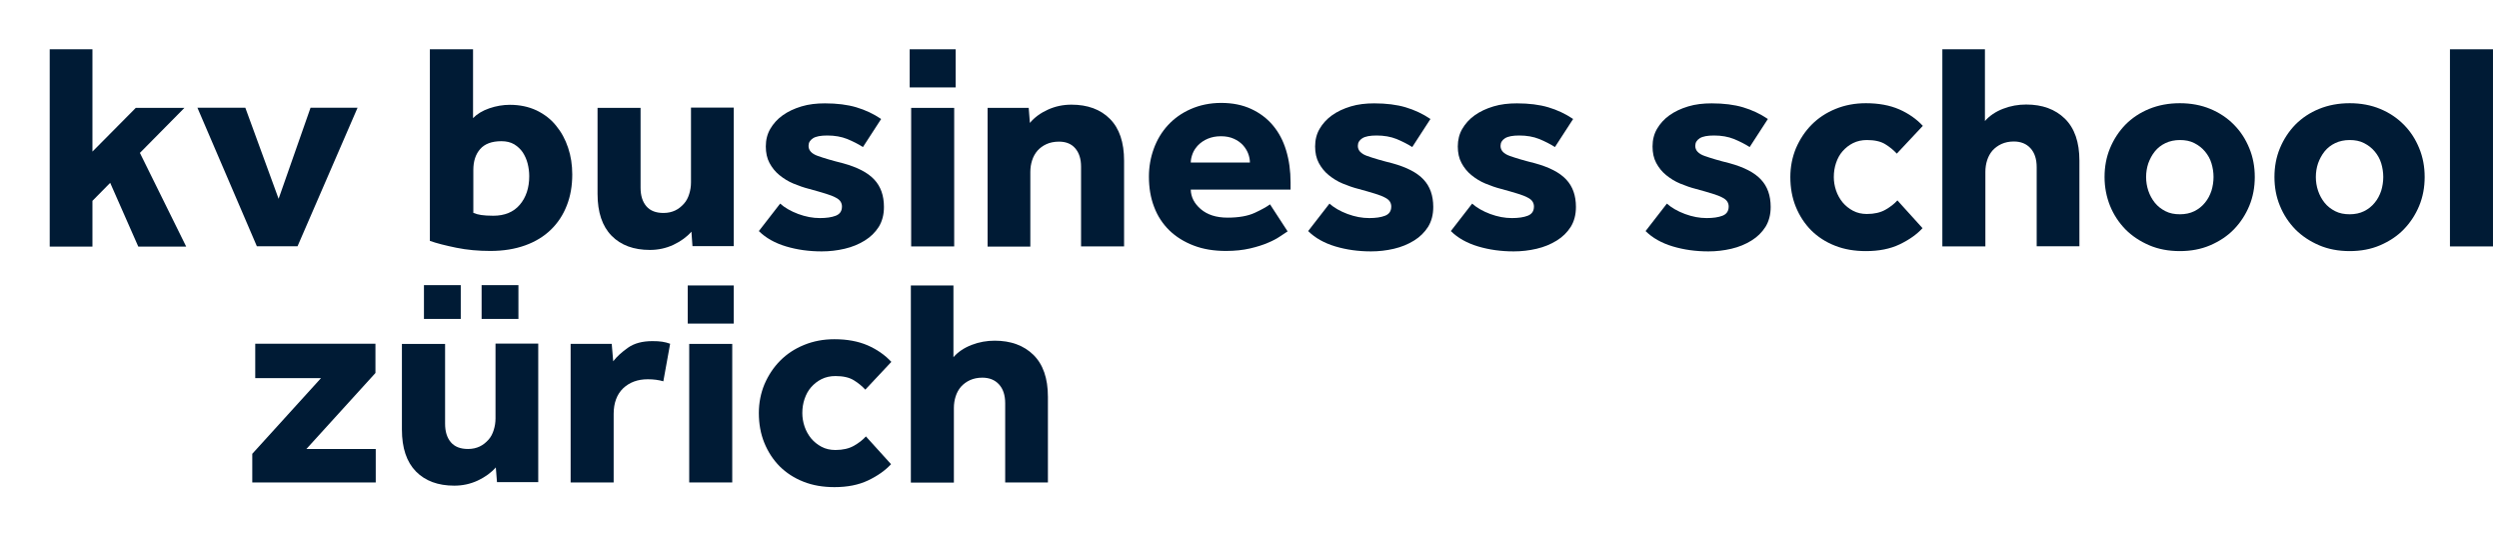
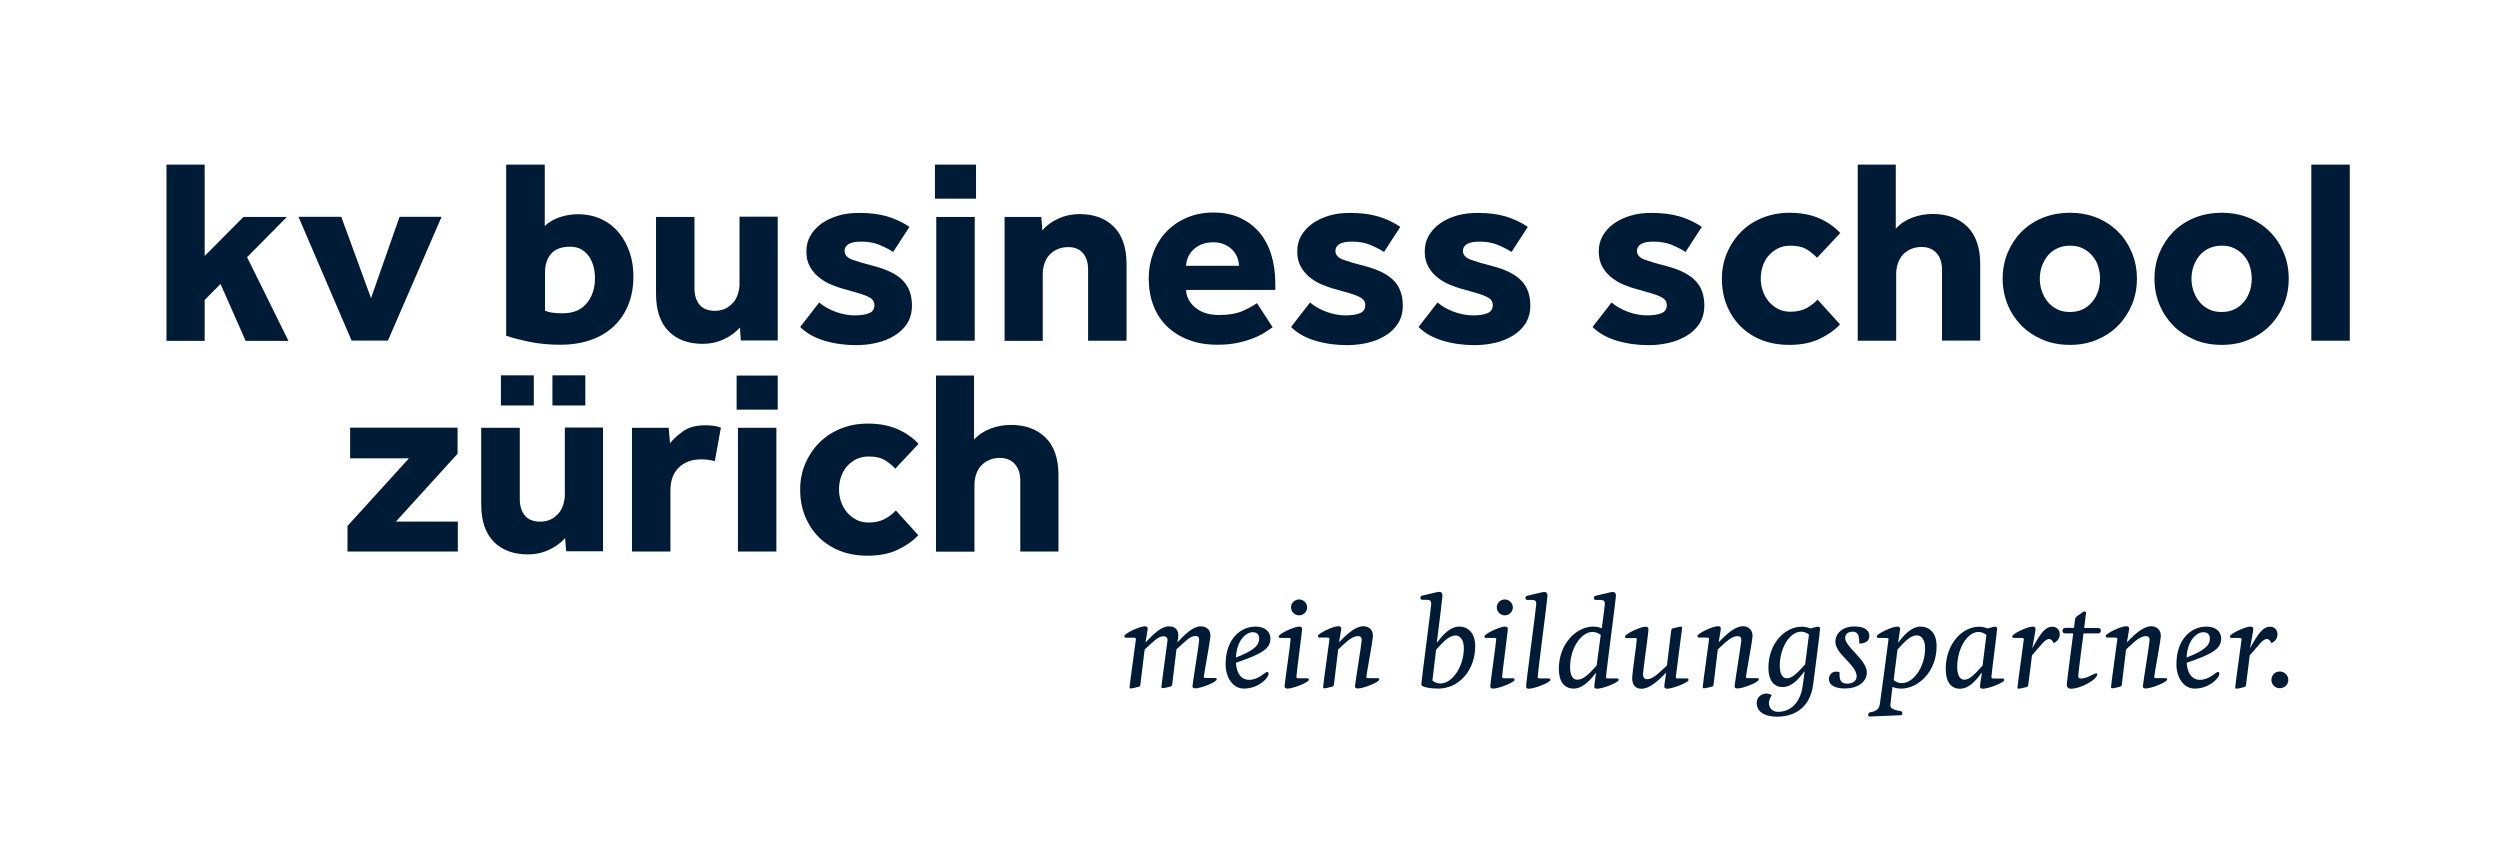
- <svg xmlns="http://www.w3.org/2000/svg" viewBox="16.6 16.4 303.7 65.2" fill="none" role="img" aria-label="KV Business School Zürich">
+ <svg xmlns="http://www.w3.org/2000/svg" viewBox="0 0 340 116" fill="none">
  <path d="M47.259 71.528L55.615 62.332H47.619V58.16H62.228V61.711L53.836 70.942H62.264V75.008H47.259V71.528Z" fill="#001B35" />
  <path d="M65.462 58.178H70.691V67.871C70.691 68.83 70.925 69.576 71.392 70.126C71.859 70.676 72.56 70.942 73.477 70.942C74.016 70.942 74.483 70.836 74.896 70.641C75.31 70.445 75.651 70.161 75.957 69.824C76.262 69.487 76.46 69.096 76.603 68.635C76.747 68.173 76.819 67.711 76.819 67.232V58.142H82.012V74.972H76.999L76.855 73.179C76.298 73.819 75.561 74.351 74.663 74.777C73.746 75.203 72.794 75.398 71.805 75.398C69.847 75.398 68.284 74.83 67.151 73.677C66.019 72.522 65.444 70.836 65.444 68.581V58.178H65.462ZM68.122 51.041H72.596V55.142H68.122V51.041ZM75.13 51.041H79.604V55.142H75.13V51.041Z" fill="#001B35" />
  <path d="M85.93 58.177H90.943L91.123 60.29C91.554 59.722 92.165 59.171 92.92 58.639C93.674 58.106 94.663 57.84 95.885 57.84C96.352 57.84 96.729 57.858 97.071 57.911C97.394 57.964 97.718 58.035 98.041 58.159L97.215 62.722C96.675 62.562 96.046 62.473 95.328 62.473C94.088 62.473 93.1 62.846 92.327 63.574C91.572 64.302 91.177 65.35 91.177 66.681V75.007H85.948V58.177H85.93Z" fill="#001B35" />
  <path d="M100.18 51.076H105.768V55.71H100.18V51.076ZM100.359 58.178H105.588V75.008H100.359V58.178Z" fill="#001B35" />
  <path d="M124.887 72.788C124.186 73.552 123.252 74.209 122.102 74.759C120.952 75.309 119.586 75.576 118.005 75.576C116.621 75.576 115.363 75.363 114.249 74.919C113.117 74.475 112.165 73.854 111.356 73.055C110.565 72.256 109.936 71.297 109.487 70.197C109.038 69.096 108.822 67.888 108.822 66.575C108.822 65.332 109.056 64.16 109.505 63.077C109.972 61.994 110.601 61.036 111.41 60.219C112.218 59.403 113.189 58.763 114.321 58.302C115.453 57.84 116.675 57.609 118.005 57.609C119.55 57.609 120.898 57.858 122.048 58.355C123.18 58.852 124.15 59.527 124.923 60.361L121.76 63.734C121.365 63.308 120.898 62.918 120.341 62.58C119.784 62.243 119.047 62.083 118.13 62.083C117.502 62.083 116.944 62.208 116.441 62.456C115.938 62.705 115.525 63.042 115.165 63.45C114.806 63.858 114.555 64.338 114.375 64.871C114.195 65.403 114.105 65.971 114.105 66.575C114.105 67.125 114.195 67.675 114.375 68.208C114.555 68.741 114.824 69.22 115.165 69.646C115.525 70.072 115.938 70.409 116.441 70.676C116.944 70.942 117.502 71.066 118.13 71.066C119.029 71.066 119.784 70.889 120.377 70.552C120.97 70.214 121.473 69.824 121.832 69.415L124.887 72.788Z" fill="#001B35" />
  <path d="M127.277 51.076H132.47V59.793C133.027 59.154 133.764 58.657 134.68 58.302C135.597 57.947 136.531 57.787 137.483 57.787C139.442 57.787 141.005 58.355 142.191 59.509C143.359 60.663 143.952 62.349 143.952 64.604V75.008H138.759V65.385C138.759 64.409 138.508 63.645 138.005 63.095C137.501 62.545 136.819 62.279 135.974 62.279C135.417 62.279 134.914 62.385 134.483 62.58C134.051 62.776 133.674 63.06 133.386 63.379C133.099 63.717 132.883 64.107 132.74 64.551C132.596 64.995 132.524 65.474 132.524 65.971V75.025H127.295V51.076H127.277Z" fill="#001B35" />
+   <path d="M158.221 86.531C157.502 86.531 156.837 87.276 155.669 88.342L155.094 93.082C155.076 93.277 155.022 93.348 154.861 93.401C154.465 93.526 153.908 93.632 153.782 93.632C153.675 93.632 153.621 93.561 153.621 93.455C153.621 93.117 154.483 87.081 154.483 86.939C154.483 86.744 154.393 86.726 154.088 86.726H153.153C153.028 86.726 152.902 86.691 152.902 86.513C152.902 86.176 154.95 85.182 155.687 85.182C155.921 85.182 156.082 85.253 156.082 85.501C156.082 85.75 155.867 86.797 155.795 87.312H155.849C156.999 86.105 157.951 85.182 159.011 85.182C159.748 85.182 160.251 85.608 160.251 86.442C160.251 86.62 160.179 87.152 160.126 87.312H160.179C161.33 86.105 162.264 85.182 163.324 85.182C164.043 85.182 164.618 85.608 164.618 86.442C164.618 87.046 163.719 91.75 163.719 92.052C163.719 92.194 163.827 92.212 164.133 92.212H165.175C165.409 92.212 165.48 92.248 165.48 92.389C165.48 92.762 163.324 93.615 162.569 93.615C162.336 93.615 162.174 93.543 162.174 93.33C162.174 93.029 163.091 87.436 163.091 87.028C163.091 86.637 162.911 86.495 162.569 86.495C161.851 86.495 161.186 87.241 160 88.306L159.425 93.046C159.407 93.242 159.353 93.313 159.191 93.366C158.796 93.49 158.239 93.597 158.113 93.597C158.005 93.597 157.951 93.526 157.951 93.419C157.951 93.082 158.796 87.206 158.796 87.01C158.742 86.673 158.562 86.531 158.221 86.531Z" fill="#001B35" />
+   <path d="M168.086 90.135C168.158 91.732 168.949 92.46 169.847 92.46C171.195 92.46 172.057 91.377 172.327 91.377C172.399 91.377 172.525 91.448 172.525 91.608C172.525 92.283 171.069 93.65 169.164 93.65C167.745 93.65 166.685 92.247 166.685 90.33C166.685 86.886 168.733 85.217 170.746 85.217C172.093 85.217 172.776 85.962 172.776 86.832C172.776 88.199 171.734 88.892 168.086 90.135ZM170.368 85.98C169.47 85.98 168.194 87.063 168.086 89.424C170.71 88.412 171.249 87.667 171.249 86.886C171.249 86.335 170.997 85.98 170.368 85.98Z" fill="#001B35" />
+   <path d="M175.525 86.903C175.525 86.761 175.436 86.761 175.13 86.761H174.124C173.998 86.761 173.908 86.725 173.908 86.548C173.908 86.21 175.957 85.216 176.693 85.216C176.927 85.216 177.089 85.287 177.089 85.553C177.089 85.855 176.316 91.625 176.316 92.016C176.316 92.229 176.37 92.246 176.711 92.246H177.754C177.879 92.246 178.005 92.282 178.005 92.46C178.005 92.797 175.849 93.649 175.094 93.649C174.861 93.649 174.699 93.578 174.699 93.312C174.735 92.797 175.525 87.382 175.525 86.903ZM176.676 81.523C177.269 81.523 177.772 82.02 177.772 82.606C177.772 83.192 177.269 83.689 176.676 83.689C176.083 83.689 175.579 83.192 175.579 82.606C175.579 82.02 176.083 81.523 176.676 81.523Z" fill="#001B35" />
+   <path d="M186.72 86.46C186.72 87.064 185.822 91.768 185.822 92.07C185.822 92.212 185.93 92.23 186.235 92.23H187.277C187.511 92.23 187.583 92.265 187.583 92.407C187.583 92.78 185.427 93.632 184.672 93.632C184.438 93.632 184.276 93.561 184.276 93.348C184.276 93.046 185.193 87.454 185.193 87.046C185.193 86.655 185.013 86.513 184.672 86.513C183.953 86.513 183.216 87.152 181.994 88.324L181.419 93.064C181.401 93.26 181.347 93.331 181.186 93.384C180.79 93.508 180.233 93.615 180.108 93.615C180 93.615 179.946 93.544 179.946 93.437C179.946 93.1 180.808 87.064 180.808 86.922C180.808 86.726 180.719 86.709 180.413 86.709H179.479C179.353 86.709 179.227 86.673 179.227 86.496C179.227 86.158 181.276 85.164 182.012 85.164C182.246 85.164 182.408 85.235 182.408 85.484C182.408 85.732 182.192 86.78 182.12 87.294H182.174C183.324 86.087 184.402 85.164 185.462 85.164C186.163 85.2 186.72 85.643 186.72 86.46Z" fill="#001B35" />
+   <path d="M195.471 87.347C196.352 86.157 197.34 85.216 198.436 85.216C199.694 85.216 200.629 86.122 200.629 87.879C200.629 91.164 198.418 93.649 195.597 93.649C194.501 93.649 193.297 93.436 193.297 93.099C193.297 92.691 194.645 82.536 194.645 82.127C194.645 81.737 194.519 81.577 194.088 81.577H193.441C193.261 81.577 193.171 81.453 193.171 81.311C193.171 81.133 193.243 81.044 193.477 80.991L195.058 80.618C195.31 80.547 195.579 80.494 195.723 80.494C196.082 80.494 196.172 80.707 196.172 81.044C196.172 81.275 195.777 84.435 195.418 87.311L195.471 87.347ZM194.807 92.549C195.166 92.833 195.525 92.957 195.903 92.957C197.466 92.957 199.083 90.72 199.083 88.146C199.083 87.01 198.562 86.424 197.969 86.424C197.143 86.424 196.388 87.152 195.31 88.359L194.807 92.549Z" fill="#001B35" />
+   <path d="M203.486 86.903C203.486 86.761 203.396 86.761 203.09 86.761H202.102C201.976 86.761 201.886 86.725 201.886 86.548C201.886 86.21 203.935 85.216 204.671 85.216C204.905 85.216 205.067 85.287 205.067 85.553C205.067 85.855 204.294 91.625 204.294 92.016C204.294 92.229 204.348 92.246 204.689 92.246H205.732C205.857 92.246 205.983 92.282 205.983 92.46C205.983 92.797 203.827 93.649 203.072 93.649C202.839 93.649 202.677 93.578 202.677 93.312C202.695 92.797 203.486 87.382 203.486 86.903ZM204.654 81.523C205.247 81.523 205.75 82.02 205.75 82.606C205.75 83.192 205.247 83.689 204.654 83.689C204.061 83.689 203.557 83.192 203.557 82.606C203.557 82.02 204.061 81.523 204.654 81.523Z" fill="#001B35" />
+   <path d="M209.128 92.105C209.128 92.247 209.218 92.264 209.524 92.264H210.602C210.727 92.264 210.853 92.3 210.853 92.477C210.853 92.815 208.679 93.667 207.924 93.667C207.709 93.667 207.547 93.596 207.547 93.347C207.547 92.85 208.931 82.553 208.931 82.145C208.931 81.754 208.805 81.595 208.373 81.595H207.727C207.547 81.595 207.457 81.47 207.457 81.328C207.457 81.151 207.529 81.062 207.763 81.009L209.344 80.636C209.595 80.565 209.865 80.512 210.009 80.512C210.368 80.512 210.458 80.725 210.458 81.009C210.458 81.47 209.128 91.501 209.128 92.105Z" fill="#001B35" />
+   <path d="M217.035 91.501C216.154 92.691 215.13 93.649 214.034 93.649C212.776 93.649 212.003 92.744 212.003 90.986C212.003 87.453 214.447 85.216 216.675 85.216C217.071 85.216 217.466 85.287 217.844 85.447C218.077 83.725 218.257 82.287 218.257 82.145C218.257 81.754 218.131 81.595 217.682 81.595H217.035C216.855 81.595 216.765 81.47 216.765 81.328C216.765 81.151 216.837 81.062 217.071 81.009L218.652 80.636C218.904 80.565 219.173 80.512 219.317 80.512C219.676 80.512 219.766 80.725 219.766 81.062C219.766 81.47 218.419 91.519 218.419 92.105C218.419 92.247 218.508 92.264 218.814 92.264H219.892C220.018 92.264 220.144 92.3 220.144 92.477C220.144 92.815 217.969 93.667 217.215 93.667C216.981 93.667 216.819 93.596 216.819 93.347C216.819 93.223 216.945 92.371 217.053 91.537L217.035 91.501ZM217.7 86.353C217.34 86.069 216.945 85.944 216.568 85.944C215.058 85.944 213.531 88.128 213.531 90.72C213.531 91.856 213.908 92.442 214.501 92.442C215.328 92.442 216.065 91.714 217.143 90.507L217.7 86.353Z" fill="#001B35" />
+   <path d="M223.45 91.661C223.45 92.158 223.647 92.371 224.007 92.371C224.726 92.371 225.48 91.679 226.702 90.507L227.277 85.82C227.295 85.625 227.349 85.483 227.511 85.448L228.068 85.323C228.23 85.288 228.481 85.217 228.607 85.217C228.715 85.217 228.769 85.288 228.769 85.394C228.769 85.519 227.906 91.927 227.906 92.087C227.906 92.229 227.996 92.265 228.212 92.265H229.398C229.523 92.265 229.649 92.3 229.649 92.478C229.649 92.815 227.475 93.667 226.738 93.667C226.505 93.667 226.343 93.596 226.343 93.348C226.343 93.099 226.576 91.75 226.594 91.519H226.54C225.39 92.726 224.294 93.667 223.234 93.667C222.479 93.667 221.976 93.224 221.976 92.229C221.976 91.555 222.605 87.383 222.605 86.921C222.605 86.779 222.515 86.779 222.21 86.779H221.221C221.096 86.779 221.006 86.744 221.006 86.566C221.006 86.229 223.054 85.234 223.791 85.234C224.025 85.234 224.186 85.306 224.186 85.572C224.222 85.909 223.45 91.2 223.45 91.661Z" fill="#001B35" />
+   <path d="M238.347 86.46C238.347 87.064 237.448 91.768 237.448 92.07C237.448 92.212 237.556 92.23 237.862 92.23H238.904C239.137 92.23 239.209 92.265 239.209 92.407C239.209 92.78 237.053 93.632 236.298 93.632C236.065 93.632 235.903 93.561 235.903 93.348C235.903 93.046 236.819 87.454 236.819 87.046C236.819 86.655 236.64 86.513 236.298 86.513C235.579 86.513 234.843 87.152 233.621 88.324L233.046 93.064C233.028 93.26 232.974 93.331 232.812 93.384C232.417 93.508 231.86 93.615 231.734 93.615C231.626 93.615 231.572 93.544 231.572 93.437C231.572 93.1 232.435 87.064 232.435 86.922C232.435 86.726 232.345 86.709 232.04 86.709H231.105C230.979 86.709 230.854 86.673 230.854 86.496C230.854 86.158 232.902 85.164 233.639 85.164C233.872 85.164 234.034 85.235 234.034 85.484C234.034 85.732 233.818 86.78 233.747 87.294H233.801C234.951 86.087 236.029 85.164 237.089 85.164C237.772 85.2 238.347 85.643 238.347 86.46Z" fill="#001B35" />
+   <path d="M241.689 97.466C239.587 97.466 238.904 96.49 238.904 95.602C238.904 94.839 239.533 94.324 240.234 94.324C240.485 94.324 240.737 94.395 240.97 94.555C240.701 94.928 240.575 95.283 240.575 95.62C240.575 96.295 241.06 96.809 241.815 96.809C243.342 96.809 244.816 95.78 245.175 93.241L245.427 91.359L245.373 91.341C244.492 92.513 243.63 93.436 242.408 93.436C241.276 93.436 240.503 92.549 240.503 90.844C240.503 87.4 242.821 85.234 245.031 85.234C245.427 85.234 245.804 85.305 246.217 85.465C246.631 85.376 247.044 85.234 247.242 85.234C247.421 85.234 247.529 85.305 247.529 85.518C247.529 85.874 246.918 90.489 246.595 93.064C246.11 96.739 243.468 97.466 241.689 97.466ZM246.02 86.3C245.66 86.016 245.301 85.909 244.942 85.909C243.45 85.909 242.048 88.039 242.048 90.56C242.048 91.679 242.426 92.247 243.019 92.247C243.738 92.247 244.42 91.537 245.499 90.365L246.02 86.3Z" fill="#001B35" />
+   <path d="M248.733 92.354C248.733 91.768 249.128 91.342 249.739 91.342C249.865 91.342 250.027 91.36 250.17 91.413C250.17 92.265 250.188 92.975 251.213 92.975C251.806 92.975 252.507 92.709 252.507 91.981C252.507 90.419 249.613 88.963 249.613 87.294C249.613 86.069 250.656 85.199 252.183 85.199C253.549 85.199 254.232 85.696 254.232 86.46C254.232 87.259 253.567 87.525 252.866 87.525C252.866 86.815 252.848 85.909 251.985 85.909C251.285 85.909 250.943 86.264 250.943 86.779C250.943 87.969 253.89 89.744 253.89 91.448C253.89 92.798 252.542 93.632 250.997 93.632C249.703 93.668 248.733 93.224 248.733 92.354Z" fill="#001B35" />
+   <path d="M256.837 86.939C256.837 86.797 256.729 86.761 256.424 86.761H255.489C255.364 86.761 255.238 86.726 255.238 86.548C255.238 86.211 257.286 85.217 258.023 85.217C258.257 85.217 258.418 85.288 258.418 85.519C258.418 85.678 258.185 87.17 258.149 87.329L258.203 87.347C259.083 86.158 260.09 85.217 261.186 85.217C262.444 85.217 263.378 86.122 263.378 87.88C263.378 91.413 260.826 93.65 258.562 93.65C258.149 93.65 257.754 93.579 257.376 93.419C257.34 93.632 257.089 95.762 257.089 95.922C257.089 96.313 257.484 96.561 258.472 96.703C258.652 96.739 258.724 96.881 258.724 97.023C258.724 97.147 258.652 97.271 258.508 97.271L254.285 97.449C254.142 97.449 254.07 97.342 254.07 97.218C254.07 97.076 254.142 96.916 254.321 96.881C255.166 96.721 255.579 96.472 255.669 95.674C255.705 95.531 256.837 87.028 256.837 86.939ZM257.538 92.496C257.897 92.78 258.257 92.904 258.652 92.904C260.215 92.904 261.815 90.72 261.815 88.128C261.815 86.992 261.294 86.406 260.701 86.406C259.874 86.406 259.137 87.134 258.059 88.341L257.538 92.496Z" fill="#001B35" />
+   <path d="M271.248 92.282H272.327C272.452 92.282 272.578 92.318 272.578 92.496C272.578 92.833 270.422 93.667 269.667 93.667C269.434 93.667 269.272 93.596 269.272 93.348C269.272 93.152 269.398 92.424 269.541 91.537L269.487 91.519C268.607 92.709 267.744 93.667 266.522 93.667C265.39 93.667 264.618 92.762 264.618 91.004C264.618 87.471 266.936 85.234 269.146 85.234C269.541 85.234 269.919 85.305 270.296 85.465C270.709 85.376 271.123 85.234 271.32 85.234C271.5 85.234 271.608 85.305 271.608 85.518C271.608 85.874 270.835 91.661 270.835 92.052C270.853 92.247 270.907 92.282 271.248 92.282ZM270.152 86.353C269.793 86.069 269.434 85.945 269.074 85.945C267.583 85.945 266.181 88.128 266.181 90.72C266.181 91.856 266.558 92.442 267.151 92.442C267.87 92.442 268.553 91.714 269.631 90.507L270.152 86.353Z" fill="#001B35" />
+   <path d="M276.388 88.164C277.556 86.069 278.149 85.234 279.137 85.234C279.784 85.234 280.126 85.732 280.126 86.264C280.126 86.744 279.856 87.258 279.263 87.454C279.173 87.081 278.868 86.903 278.688 86.903C278.383 86.903 278.095 87.152 277.772 87.489L276.352 89.123L275.849 93.117C275.831 93.312 275.777 93.383 275.615 93.437C275.22 93.561 274.663 93.667 274.537 93.667C274.429 93.667 274.376 93.596 274.376 93.49C274.376 93.153 275.238 87.116 275.238 86.974C275.238 86.779 275.148 86.761 274.843 86.761H273.908C273.783 86.761 273.657 86.726 273.657 86.548C273.657 86.211 275.705 85.217 276.442 85.217C276.676 85.217 276.837 85.288 276.837 85.536C276.837 85.785 276.46 87.738 276.388 88.164Z" fill="#001B35" />
+   <path d="M282.641 91.944C282.641 92.175 282.731 92.281 283.019 92.281C283.863 92.281 284.762 91.571 285.103 91.571C285.193 91.571 285.229 91.642 285.229 91.713C285.229 92.37 283.073 93.666 281.617 93.666C281.276 93.666 281.078 93.435 281.078 93.151C281.078 92.832 281.923 86.423 281.958 86.139H280.844C280.593 86.139 280.503 85.979 280.503 85.802C280.503 85.588 280.611 85.393 280.88 85.393H282.066L282.192 84.346C282.21 84.15 282.264 83.955 282.48 83.795L283.27 83.245C283.36 83.174 283.468 83.156 283.522 83.156C283.63 83.156 283.702 83.227 283.702 83.334C283.702 83.44 283.468 85.233 283.45 85.411H285.373C285.624 85.411 285.714 85.553 285.714 85.731C285.714 85.926 285.624 86.139 285.373 86.139H283.36C283.306 86.423 282.641 91.625 282.641 91.944Z" fill="#001B35" />
+   <path d="M293.872 86.46C293.872 87.064 292.974 91.768 292.974 92.07C292.974 92.212 293.082 92.23 293.387 92.23H294.429C294.663 92.23 294.735 92.265 294.735 92.407C294.735 92.78 292.578 93.632 291.824 93.632C291.59 93.632 291.428 93.561 291.428 93.348C291.428 93.046 292.345 87.454 292.345 87.046C292.345 86.655 292.165 86.513 291.824 86.513C291.105 86.513 290.368 87.152 289.146 88.324L288.571 93.064C288.553 93.26 288.499 93.331 288.338 93.384C287.942 93.508 287.385 93.615 287.259 93.615C287.152 93.615 287.098 93.544 287.098 93.437C287.098 93.1 287.96 87.064 287.96 86.922C287.96 86.726 287.87 86.709 287.565 86.709H286.63C286.505 86.709 286.379 86.673 286.379 86.496C286.379 86.158 288.427 85.164 289.164 85.164C289.398 85.164 289.56 85.235 289.56 85.484C289.56 85.732 289.344 86.78 289.272 87.294H289.326C290.476 86.087 291.554 85.164 292.614 85.164C293.297 85.2 293.872 85.643 293.872 86.46Z" fill="#001B35" />
+   <path d="M297.394 90.135C297.466 91.732 298.257 92.46 299.155 92.46C300.503 92.46 301.366 91.377 301.635 91.377C301.707 91.377 301.833 91.448 301.833 91.608C301.833 92.283 300.377 93.65 298.472 93.65C297.053 93.65 295.993 92.247 295.993 90.33C295.993 86.886 298.041 85.217 300.054 85.217C301.401 85.217 302.084 85.962 302.084 86.832C302.066 88.199 301.042 88.892 297.394 90.135ZM299.658 85.98C298.76 85.98 297.484 87.063 297.376 89.424C300 88.412 300.539 87.667 300.539 86.886C300.557 86.335 300.287 85.98 299.658 85.98Z" fill="#001B35" />
+   <path d="M306.002 88.164C307.17 86.069 307.763 85.234 308.751 85.234C309.398 85.234 309.74 85.732 309.74 86.264C309.74 86.744 309.47 87.258 308.877 87.454C308.787 87.081 308.482 86.903 308.302 86.903C307.997 86.903 307.709 87.152 307.386 87.489L305.966 89.123L305.463 93.117C305.445 93.312 305.391 93.383 305.229 93.437C304.834 93.561 304.277 93.667 304.151 93.667C304.043 93.667 303.989 93.596 303.989 93.49C303.989 93.153 304.852 87.116 304.852 86.974C304.852 86.779 304.762 86.761 304.456 86.761H303.522C303.396 86.761 303.271 86.726 303.271 86.548C303.271 86.211 305.319 85.217 306.056 85.217C306.289 85.217 306.451 85.288 306.451 85.536C306.451 85.785 306.074 87.738 306.002 88.164Z" fill="#001B35" />
+   <path d="M310.045 91.324C310.692 91.324 311.213 91.839 311.213 92.478C311.213 93.1 310.692 93.597 310.045 93.597C309.416 93.597 308.913 93.1 308.913 92.478C308.913 91.821 309.416 91.324 310.045 91.324Z" fill="#001B35" />
  <path d="M68.859 22.387H74.088V30.748C74.574 30.251 75.238 29.843 76.065 29.559C76.892 29.275 77.736 29.133 78.563 29.133C79.767 29.133 80.845 29.364 81.797 29.808C82.75 30.269 83.54 30.873 84.169 31.654C84.816 32.435 85.301 33.323 85.643 34.352C85.984 35.364 86.146 36.447 86.146 37.601C86.146 38.968 85.93 40.229 85.481 41.365C85.032 42.519 84.385 43.495 83.54 44.312C82.696 45.129 81.653 45.768 80.414 46.212C79.174 46.656 77.772 46.886 76.191 46.886C74.735 46.886 73.37 46.762 72.058 46.496C70.764 46.229 69.686 45.963 68.841 45.661V22.387H68.859ZM74.106 42.253C74.394 42.377 74.717 42.466 75.077 42.519C75.436 42.572 75.921 42.608 76.55 42.608C77.934 42.608 79.012 42.164 79.767 41.276C80.522 40.389 80.917 39.235 80.917 37.797C80.917 37.264 80.845 36.749 80.719 36.252C80.593 35.755 80.378 35.293 80.126 34.903C79.857 34.512 79.515 34.193 79.084 33.926C78.653 33.678 78.15 33.553 77.538 33.553C76.371 33.553 75.508 33.873 74.951 34.512C74.394 35.151 74.124 35.986 74.124 37.051V42.253H74.106Z" fill="#001B35" />
  <path d="M89.219 29.506H94.448V39.2C94.448 40.158 94.681 40.904 95.149 41.454C95.616 42.005 96.317 42.271 97.233 42.271C97.772 42.271 98.239 42.164 98.653 41.969C99.066 41.774 99.407 41.49 99.713 41.152C100.018 40.815 100.216 40.425 100.36 39.963C100.504 39.501 100.575 39.04 100.575 38.56V29.471H105.769V46.301H100.755L100.629 44.543C100.072 45.182 99.335 45.715 98.437 46.141C97.521 46.567 96.568 46.762 95.58 46.762C93.621 46.762 92.058 46.194 90.926 45.04C89.794 43.886 89.219 42.2 89.219 39.945V29.506Z" fill="#001B35" />
  <path d="M111.411 41.134C111.968 41.631 112.705 42.057 113.603 42.394C114.52 42.732 115.382 42.891 116.245 42.891C117.017 42.891 117.664 42.803 118.167 42.607C118.67 42.412 118.922 42.039 118.922 41.489C118.922 41.276 118.868 41.081 118.76 40.903C118.653 40.725 118.455 40.548 118.167 40.406C117.88 40.246 117.467 40.086 116.945 39.927C116.424 39.767 115.759 39.572 114.969 39.358C114.322 39.199 113.675 38.968 113.028 38.702C112.381 38.435 111.824 38.08 111.321 37.672C110.818 37.264 110.423 36.767 110.117 36.198C109.812 35.63 109.668 34.956 109.668 34.192C109.668 33.393 109.848 32.683 110.207 32.062C110.566 31.441 111.069 30.872 111.716 30.411C112.363 29.949 113.118 29.594 113.998 29.328C114.879 29.062 115.831 28.955 116.856 28.955C118.311 28.955 119.587 29.115 120.665 29.434C121.743 29.754 122.768 30.233 123.684 30.855L121.474 34.263C120.917 33.908 120.288 33.589 119.569 33.287C118.85 33.003 118.042 32.861 117.143 32.861C116.352 32.861 115.759 32.967 115.4 33.198C115.041 33.429 114.861 33.731 114.861 34.121C114.861 34.672 115.238 35.08 115.993 35.346C116.748 35.613 117.754 35.914 119.048 36.234C120.791 36.713 122.067 37.37 122.839 38.205C123.63 39.039 124.025 40.157 124.025 41.542C124.025 42.483 123.81 43.282 123.396 43.957C122.965 44.631 122.408 45.182 121.689 45.625C120.971 46.069 120.162 46.407 119.246 46.62C118.329 46.833 117.413 46.939 116.46 46.939C114.933 46.939 113.495 46.744 112.13 46.336C110.764 45.927 109.668 45.306 108.823 44.471L111.411 41.134Z" fill="#001B35" />
  <path d="M127.152 22.387H132.741V27.02H127.152V22.387ZM127.332 29.506H132.561V46.336H127.332V29.506Z" fill="#001B35" />
  <path d="M136.604 29.506H141.617L141.761 31.334C142.318 30.66 143.055 30.127 143.954 29.719C144.852 29.311 145.804 29.115 146.811 29.115C148.769 29.115 150.333 29.683 151.483 30.837C152.633 31.991 153.208 33.678 153.208 35.932V46.336H147.979V36.643C147.979 35.702 147.745 34.974 147.278 34.423C146.811 33.873 146.146 33.607 145.301 33.607C144.726 33.607 144.205 33.713 143.774 33.909C143.343 34.104 142.965 34.388 142.678 34.708C142.39 35.045 142.175 35.435 142.031 35.879C141.887 36.323 141.815 36.802 141.815 37.3V46.354H136.622V29.506H136.604Z" fill="#001B35" />
  <path d="M173.082 44.508C172.884 44.632 172.597 44.827 172.201 45.093C171.806 45.36 171.303 45.644 170.692 45.892C170.081 46.158 169.344 46.389 168.5 46.585C167.655 46.78 166.685 46.886 165.589 46.886C164.133 46.886 162.821 46.673 161.671 46.23C160.503 45.786 159.515 45.164 158.706 44.383C157.898 43.584 157.269 42.643 156.855 41.525C156.424 40.407 156.227 39.181 156.227 37.85C156.227 36.678 156.424 35.542 156.82 34.459C157.215 33.376 157.79 32.417 158.545 31.601C159.299 30.784 160.216 30.127 161.312 29.648C162.408 29.169 163.63 28.902 165.014 28.902C166.397 28.902 167.601 29.151 168.643 29.63C169.686 30.11 170.566 30.766 171.285 31.619C172.004 32.471 172.543 33.483 172.902 34.672C173.262 35.862 173.441 37.158 173.441 38.56V39.43H161.312C161.33 40.336 161.743 41.134 162.534 41.809C163.324 42.484 164.403 42.839 165.786 42.839C167.134 42.839 168.248 42.643 169.093 42.253C169.937 41.862 170.566 41.507 170.944 41.223L173.082 44.508ZM168.5 36.146C168.5 35.791 168.428 35.418 168.284 35.045C168.14 34.672 167.925 34.335 167.637 34.015C167.35 33.714 166.99 33.447 166.541 33.252C166.11 33.057 165.589 32.95 164.978 32.95C164.367 32.95 163.846 33.057 163.378 33.252C162.911 33.447 162.534 33.714 162.228 34.015C161.923 34.335 161.689 34.672 161.546 35.045C161.402 35.418 161.312 35.791 161.312 36.146H168.5Z" fill="#001B35" />
  <path d="M178.167 41.134C178.724 41.631 179.461 42.057 180.359 42.394C181.276 42.732 182.138 42.891 183.001 42.891C183.774 42.891 184.421 42.803 184.924 42.607C185.427 42.412 185.678 42.039 185.678 41.489C185.678 41.276 185.625 41.081 185.517 40.903C185.409 40.725 185.211 40.548 184.924 40.406C184.636 40.246 184.223 40.086 183.702 39.927C183.181 39.767 182.516 39.572 181.725 39.358C181.078 39.199 180.431 38.968 179.784 38.702C179.138 38.435 178.58 38.08 178.077 37.672C177.574 37.264 177.179 36.767 176.873 36.198C176.568 35.63 176.424 34.956 176.424 34.192C176.424 33.393 176.604 32.683 176.963 32.062C177.323 31.441 177.826 30.872 178.473 30.411C179.12 29.949 179.874 29.594 180.755 29.328C181.635 29.062 182.588 28.955 183.612 28.955C185.067 28.955 186.343 29.115 187.421 29.434C188.5 29.754 189.524 30.233 190.44 30.855L188.23 34.263C187.673 33.908 187.044 33.589 186.325 33.287C185.607 33.003 184.798 32.861 183.899 32.861C183.109 32.861 182.516 32.967 182.156 33.198C181.797 33.429 181.617 33.731 181.617 34.121C181.617 34.672 181.995 35.08 182.749 35.346C183.504 35.613 184.51 35.914 185.804 36.234C187.547 36.713 188.823 37.37 189.596 38.205C190.386 39.039 190.782 40.157 190.782 41.542C190.782 42.483 190.566 43.282 190.153 43.957C189.722 44.631 189.164 45.182 188.446 45.625C187.727 46.069 186.918 46.407 186.002 46.62C185.085 46.833 184.169 46.939 183.217 46.939C181.689 46.939 180.252 46.744 178.886 46.336C177.52 45.927 176.424 45.306 175.58 44.471L178.167 41.134Z" fill="#001B35" />
  <path d="M195.508 41.134C196.065 41.631 196.801 42.057 197.7 42.394C198.616 42.732 199.479 42.891 200.341 42.891C201.114 42.891 201.761 42.803 202.264 42.607C202.767 42.412 203.019 42.039 203.019 41.489C203.019 41.276 202.965 41.081 202.857 40.903C202.749 40.725 202.552 40.548 202.264 40.406C201.977 40.246 201.563 40.086 201.042 39.927C200.521 39.767 199.856 39.572 199.065 39.358C198.419 39.199 197.772 38.968 197.125 38.702C196.478 38.435 195.921 38.08 195.418 37.672C194.915 37.264 194.519 36.767 194.214 36.198C193.908 35.63 193.764 34.956 193.764 34.192C193.764 33.393 193.944 32.683 194.304 32.062C194.663 31.441 195.166 30.872 195.813 30.411C196.46 29.949 197.215 29.594 198.095 29.328C198.976 29.062 199.928 28.955 200.952 28.955C202.408 28.955 203.684 29.115 204.762 29.434C205.84 29.754 206.864 30.233 207.781 30.855L205.57 34.263C205.013 33.908 204.384 33.589 203.666 33.287C202.947 33.003 202.138 32.861 201.24 32.861C200.449 32.861 199.856 32.967 199.497 33.198C199.137 33.429 198.958 33.731 198.958 34.121C198.958 34.672 199.335 35.08 200.09 35.346C200.844 35.613 201.851 35.914 203.145 36.234C204.888 36.713 206.163 37.37 206.936 38.205C207.727 39.039 208.122 40.157 208.122 41.542C208.122 42.483 207.906 43.282 207.493 43.957C207.062 44.631 206.505 45.182 205.786 45.625C205.067 46.069 204.259 46.407 203.342 46.62C202.426 46.833 201.509 46.939 200.557 46.939C199.03 46.939 197.592 46.744 196.226 46.336C194.861 45.927 193.764 45.306 192.92 44.471L195.508 41.134Z" fill="#001B35" />
  <path d="M219.174 41.134C219.731 41.631 220.467 42.057 221.366 42.394C222.282 42.732 223.145 42.891 224.007 42.891C224.78 42.891 225.427 42.803 225.93 42.607C226.433 42.412 226.685 42.039 226.685 41.489C226.685 41.276 226.631 41.081 226.523 40.903C226.415 40.725 226.218 40.548 225.93 40.406C225.643 40.246 225.229 40.086 224.708 39.927C224.187 39.767 223.522 39.572 222.731 39.358C222.085 39.199 221.438 38.968 220.791 38.702C220.144 38.435 219.587 38.08 219.084 37.672C218.581 37.264 218.185 36.767 217.88 36.198C217.574 35.63 217.431 34.956 217.431 34.192C217.431 33.393 217.61 32.683 217.97 32.062C218.329 31.441 218.832 30.872 219.479 30.411C220.126 29.949 220.881 29.594 221.761 29.328C222.642 29.062 223.594 28.955 224.618 28.955C226.074 28.955 227.35 29.115 228.428 29.434C229.506 29.754 230.53 30.233 231.447 30.855L229.236 34.263C228.679 33.908 228.05 33.589 227.332 33.287C226.613 33.003 225.804 32.861 224.906 32.861C224.115 32.861 223.522 32.967 223.163 33.198C222.803 33.429 222.624 33.731 222.624 34.121C222.624 34.672 223.001 35.08 223.756 35.346C224.51 35.613 225.517 35.914 226.811 36.234C228.554 36.713 229.829 37.37 230.602 38.205C231.393 39.039 231.788 40.157 231.788 41.542C231.788 42.483 231.572 43.282 231.159 43.957C230.728 44.631 230.171 45.182 229.452 45.625C228.733 46.069 227.925 46.407 227.008 46.62C226.092 46.833 225.175 46.939 224.223 46.939C222.696 46.939 221.258 46.744 219.892 46.336C218.527 45.927 217.431 45.306 216.586 44.471L219.174 41.134Z" fill="#001B35" />
  <path d="M250.243 44.117C249.542 44.88 248.608 45.537 247.458 46.087C246.308 46.638 244.942 46.904 243.361 46.904C241.977 46.904 240.719 46.691 239.605 46.247C238.473 45.803 237.521 45.182 236.712 44.383C235.921 43.584 235.292 42.625 234.843 41.525C234.394 40.424 234.178 39.217 234.178 37.903C234.178 36.66 234.412 35.489 234.861 34.406C235.328 33.323 235.957 32.364 236.766 31.547C237.574 30.731 238.545 30.091 239.677 29.63C240.809 29.168 242.031 28.938 243.361 28.938C244.906 28.938 246.254 29.186 247.404 29.683C248.536 30.18 249.506 30.855 250.279 31.689L247.116 35.062C246.721 34.636 246.254 34.246 245.697 33.908C245.14 33.571 244.403 33.411 243.486 33.411C242.857 33.411 242.3 33.536 241.797 33.784C241.294 34.033 240.881 34.37 240.521 34.778C240.162 35.187 239.91 35.666 239.731 36.199C239.551 36.731 239.461 37.299 239.461 37.903C239.461 38.453 239.551 39.004 239.731 39.536C239.91 40.069 240.18 40.548 240.521 40.974C240.881 41.4 241.294 41.738 241.797 42.004C242.3 42.27 242.857 42.395 243.486 42.395C244.385 42.395 245.14 42.217 245.733 41.88C246.326 41.542 246.829 41.152 247.188 40.743L250.243 44.117Z" fill="#001B35" />
  <path d="M252.633 22.387H257.826V31.104C258.383 30.465 259.12 29.967 260.036 29.612C260.953 29.257 261.887 29.098 262.839 29.098C264.798 29.098 266.361 29.666 267.547 30.82C268.715 31.974 269.308 33.66 269.308 35.915V46.318H264.115V36.696C264.115 35.719 263.864 34.956 263.361 34.406C262.857 33.855 262.175 33.589 261.33 33.589C260.773 33.589 260.27 33.696 259.839 33.891C259.407 34.086 259.03 34.37 258.742 34.69C258.455 35.027 258.239 35.418 258.096 35.861C257.952 36.305 257.88 36.785 257.88 37.282V46.336H252.651V22.387H252.633Z" fill="#001B35" />
  <path d="M272.363 37.903C272.363 36.66 272.579 35.489 273.028 34.406C273.477 33.323 274.106 32.364 274.897 31.547C275.706 30.731 276.658 30.091 277.79 29.63C278.922 29.168 280.162 28.938 281.51 28.938C282.857 28.938 284.097 29.168 285.211 29.63C286.326 30.091 287.278 30.731 288.087 31.547C288.895 32.364 289.506 33.305 289.955 34.406C290.405 35.489 290.62 36.66 290.62 37.903C290.62 39.146 290.405 40.317 289.955 41.4C289.506 42.483 288.877 43.442 288.087 44.259C287.296 45.075 286.326 45.714 285.211 46.194C284.097 46.673 282.857 46.904 281.51 46.904C280.162 46.904 278.904 46.673 277.79 46.194C276.676 45.714 275.706 45.075 274.897 44.259C274.106 43.442 273.477 42.501 273.028 41.4C272.597 40.317 272.363 39.146 272.363 37.903ZM281.528 42.43C282.175 42.43 282.768 42.306 283.271 42.057C283.774 41.809 284.205 41.471 284.565 41.028C284.924 40.601 285.175 40.104 285.355 39.572C285.517 39.039 285.607 38.471 285.607 37.903C285.607 37.335 285.517 36.767 285.355 36.234C285.193 35.702 284.924 35.222 284.565 34.796C284.205 34.37 283.792 34.05 283.271 33.784C282.75 33.518 282.175 33.411 281.528 33.411C280.881 33.411 280.288 33.536 279.767 33.784C279.246 34.033 278.814 34.37 278.473 34.796C278.131 35.222 277.88 35.702 277.682 36.234C277.503 36.767 277.413 37.335 277.413 37.903C277.413 38.471 277.503 39.039 277.682 39.572C277.862 40.104 278.131 40.601 278.473 41.028C278.814 41.454 279.246 41.791 279.767 42.057C280.288 42.324 280.863 42.43 281.528 42.43Z" fill="#001B35" />
  <path d="M293.01 37.903C293.01 36.66 293.225 35.489 293.675 34.406C294.124 33.323 294.753 32.364 295.543 31.547C296.352 30.731 297.304 30.091 298.437 29.63C299.569 29.168 300.808 28.938 302.156 28.938C303.504 28.938 304.744 29.168 305.858 29.63C306.972 30.091 307.924 30.731 308.733 31.547C309.542 32.364 310.153 33.305 310.602 34.406C311.051 35.489 311.267 36.66 311.267 37.903C311.267 39.146 311.051 40.317 310.602 41.4C310.153 42.483 309.524 43.442 308.733 44.259C307.942 45.075 306.972 45.714 305.858 46.194C304.744 46.673 303.504 46.904 302.156 46.904C300.808 46.904 299.551 46.673 298.437 46.194C297.322 45.714 296.352 45.075 295.543 44.259C294.753 43.442 294.124 42.501 293.675 41.4C293.225 40.317 293.01 39.146 293.01 37.903ZM302.156 42.43C302.803 42.43 303.396 42.306 303.899 42.057C304.402 41.809 304.834 41.471 305.193 41.028C305.552 40.601 305.804 40.104 305.984 39.572C306.145 39.039 306.235 38.471 306.235 37.903C306.235 37.335 306.145 36.767 305.984 36.234C305.822 35.702 305.552 35.222 305.193 34.796C304.834 34.37 304.42 34.05 303.899 33.784C303.378 33.518 302.803 33.411 302.156 33.411C301.509 33.411 300.916 33.536 300.395 33.784C299.874 34.033 299.443 34.37 299.101 34.796C298.76 35.222 298.508 35.702 298.311 36.234C298.131 36.767 298.041 37.335 298.041 37.903C298.041 38.471 298.131 39.039 298.311 39.572C298.49 40.104 298.76 40.601 299.101 41.028C299.443 41.454 299.874 41.791 300.395 42.057C300.916 42.324 301.509 42.43 302.156 42.43Z" fill="#001B35" />
  <path d="M314.34 22.387H319.569V46.336H314.34V22.387Z" fill="#001B35" />
  <path d="M40.593 29.488H46.415L50.459 40.549L54.34 29.488H60.054L52.759 46.318H47.817L40.593 29.488Z" fill="#001B35" />
  <path d="M22.642 22.387H27.835V34.814L33.1 29.506H39.012L33.603 34.974L39.227 46.354H33.405L29.991 38.613L27.835 40.797V46.354H22.642V22.387Z" fill="#001B35" />
</svg>
